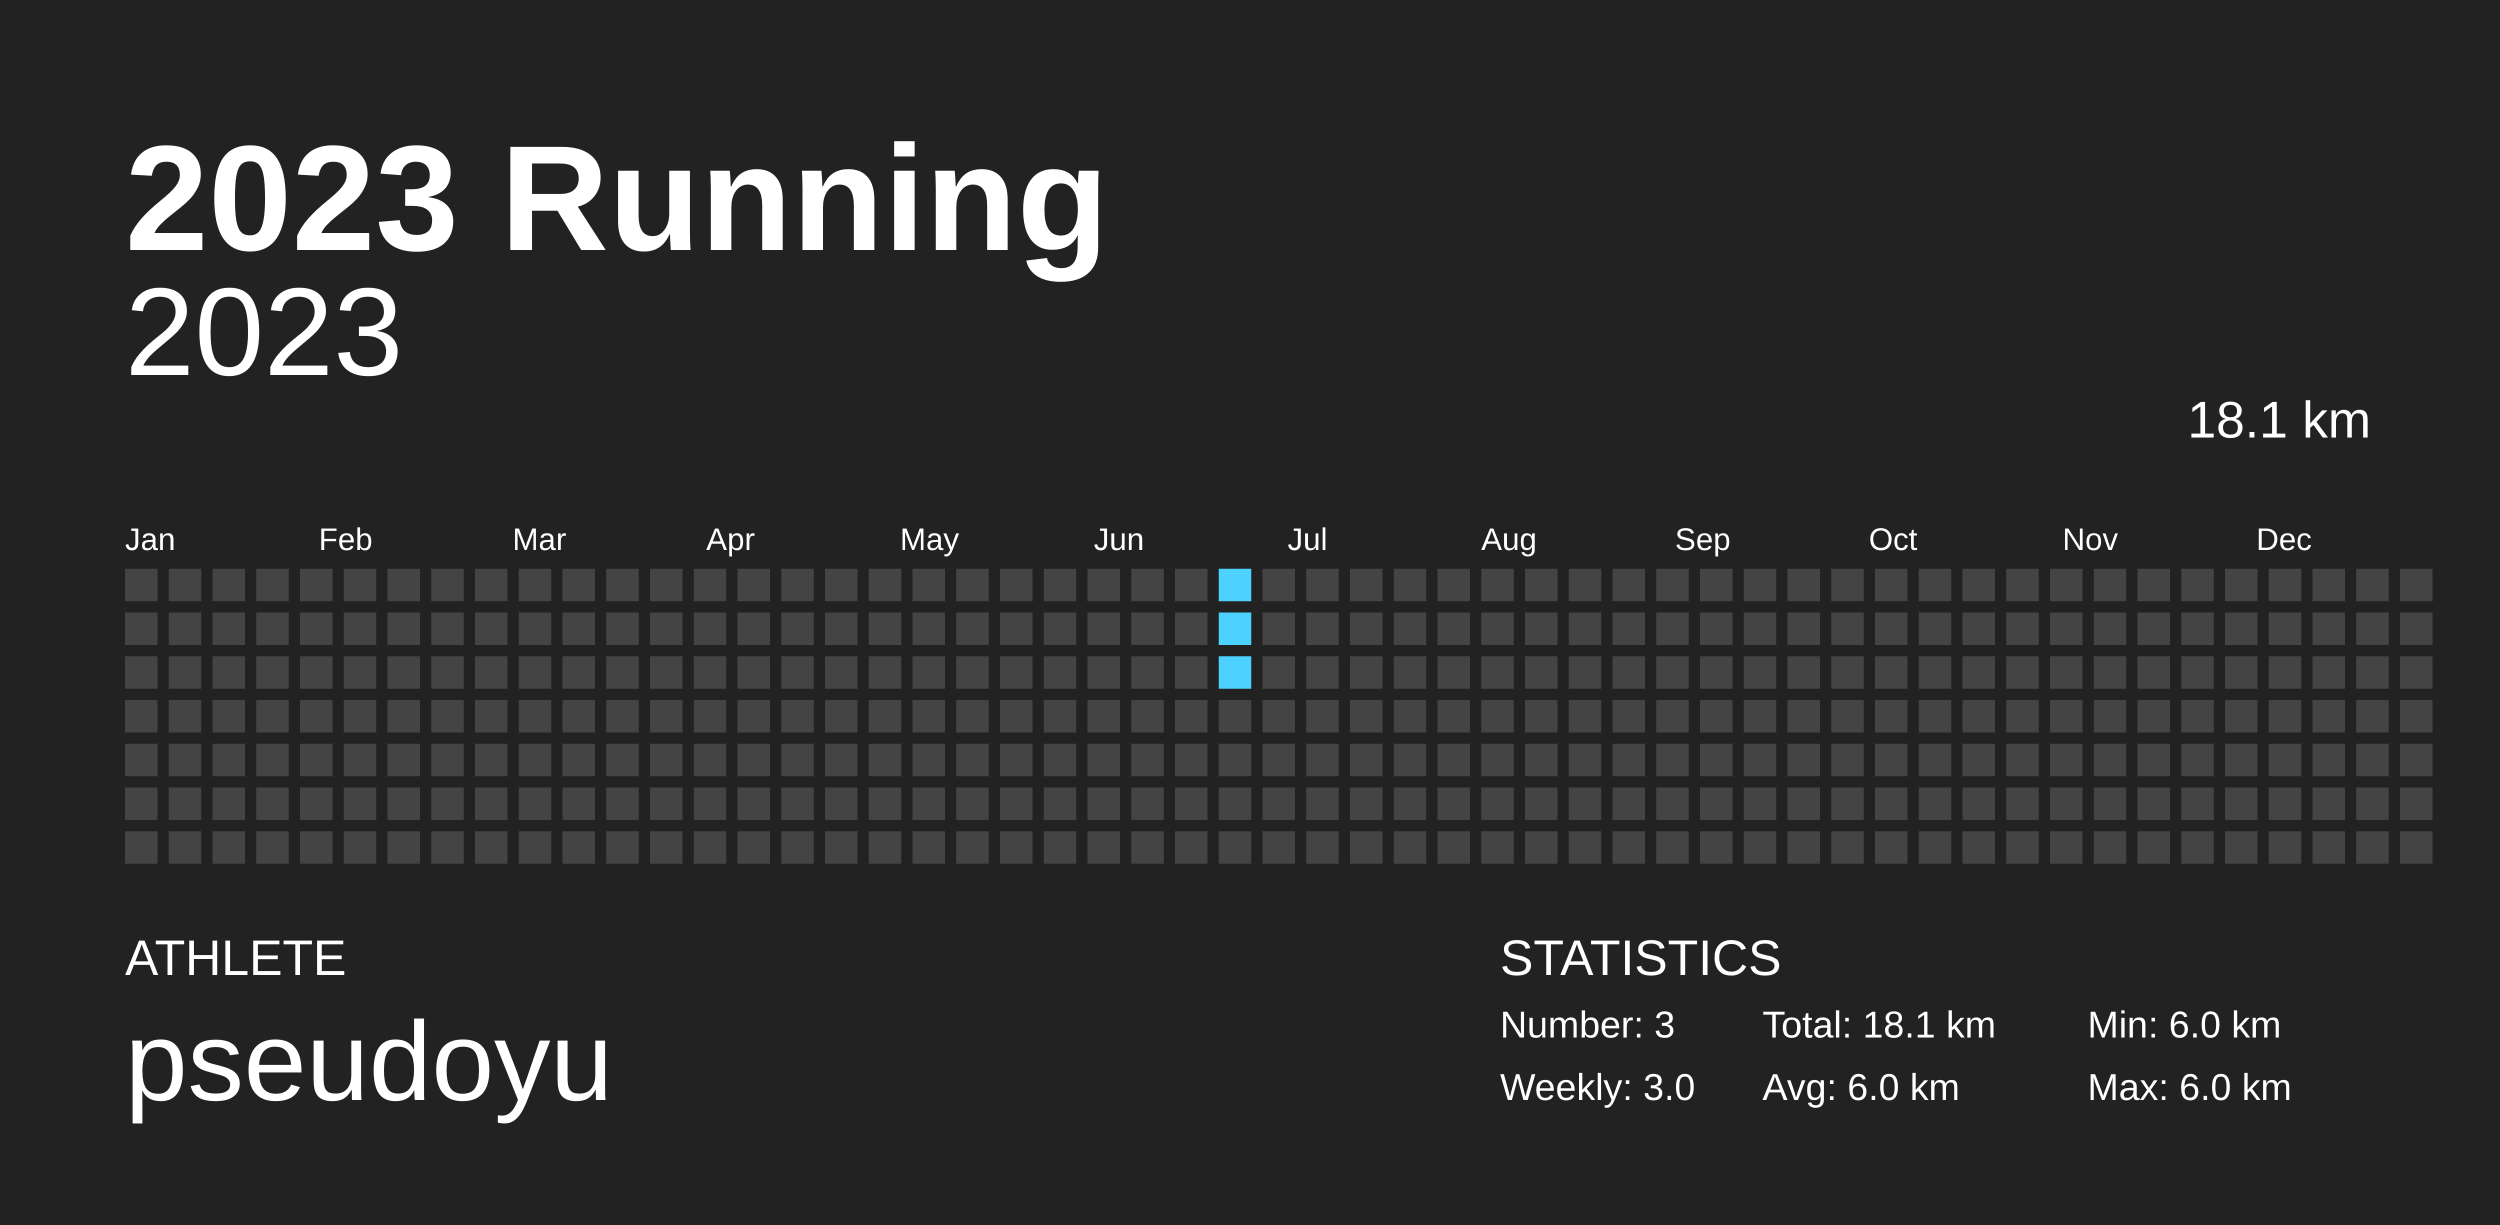
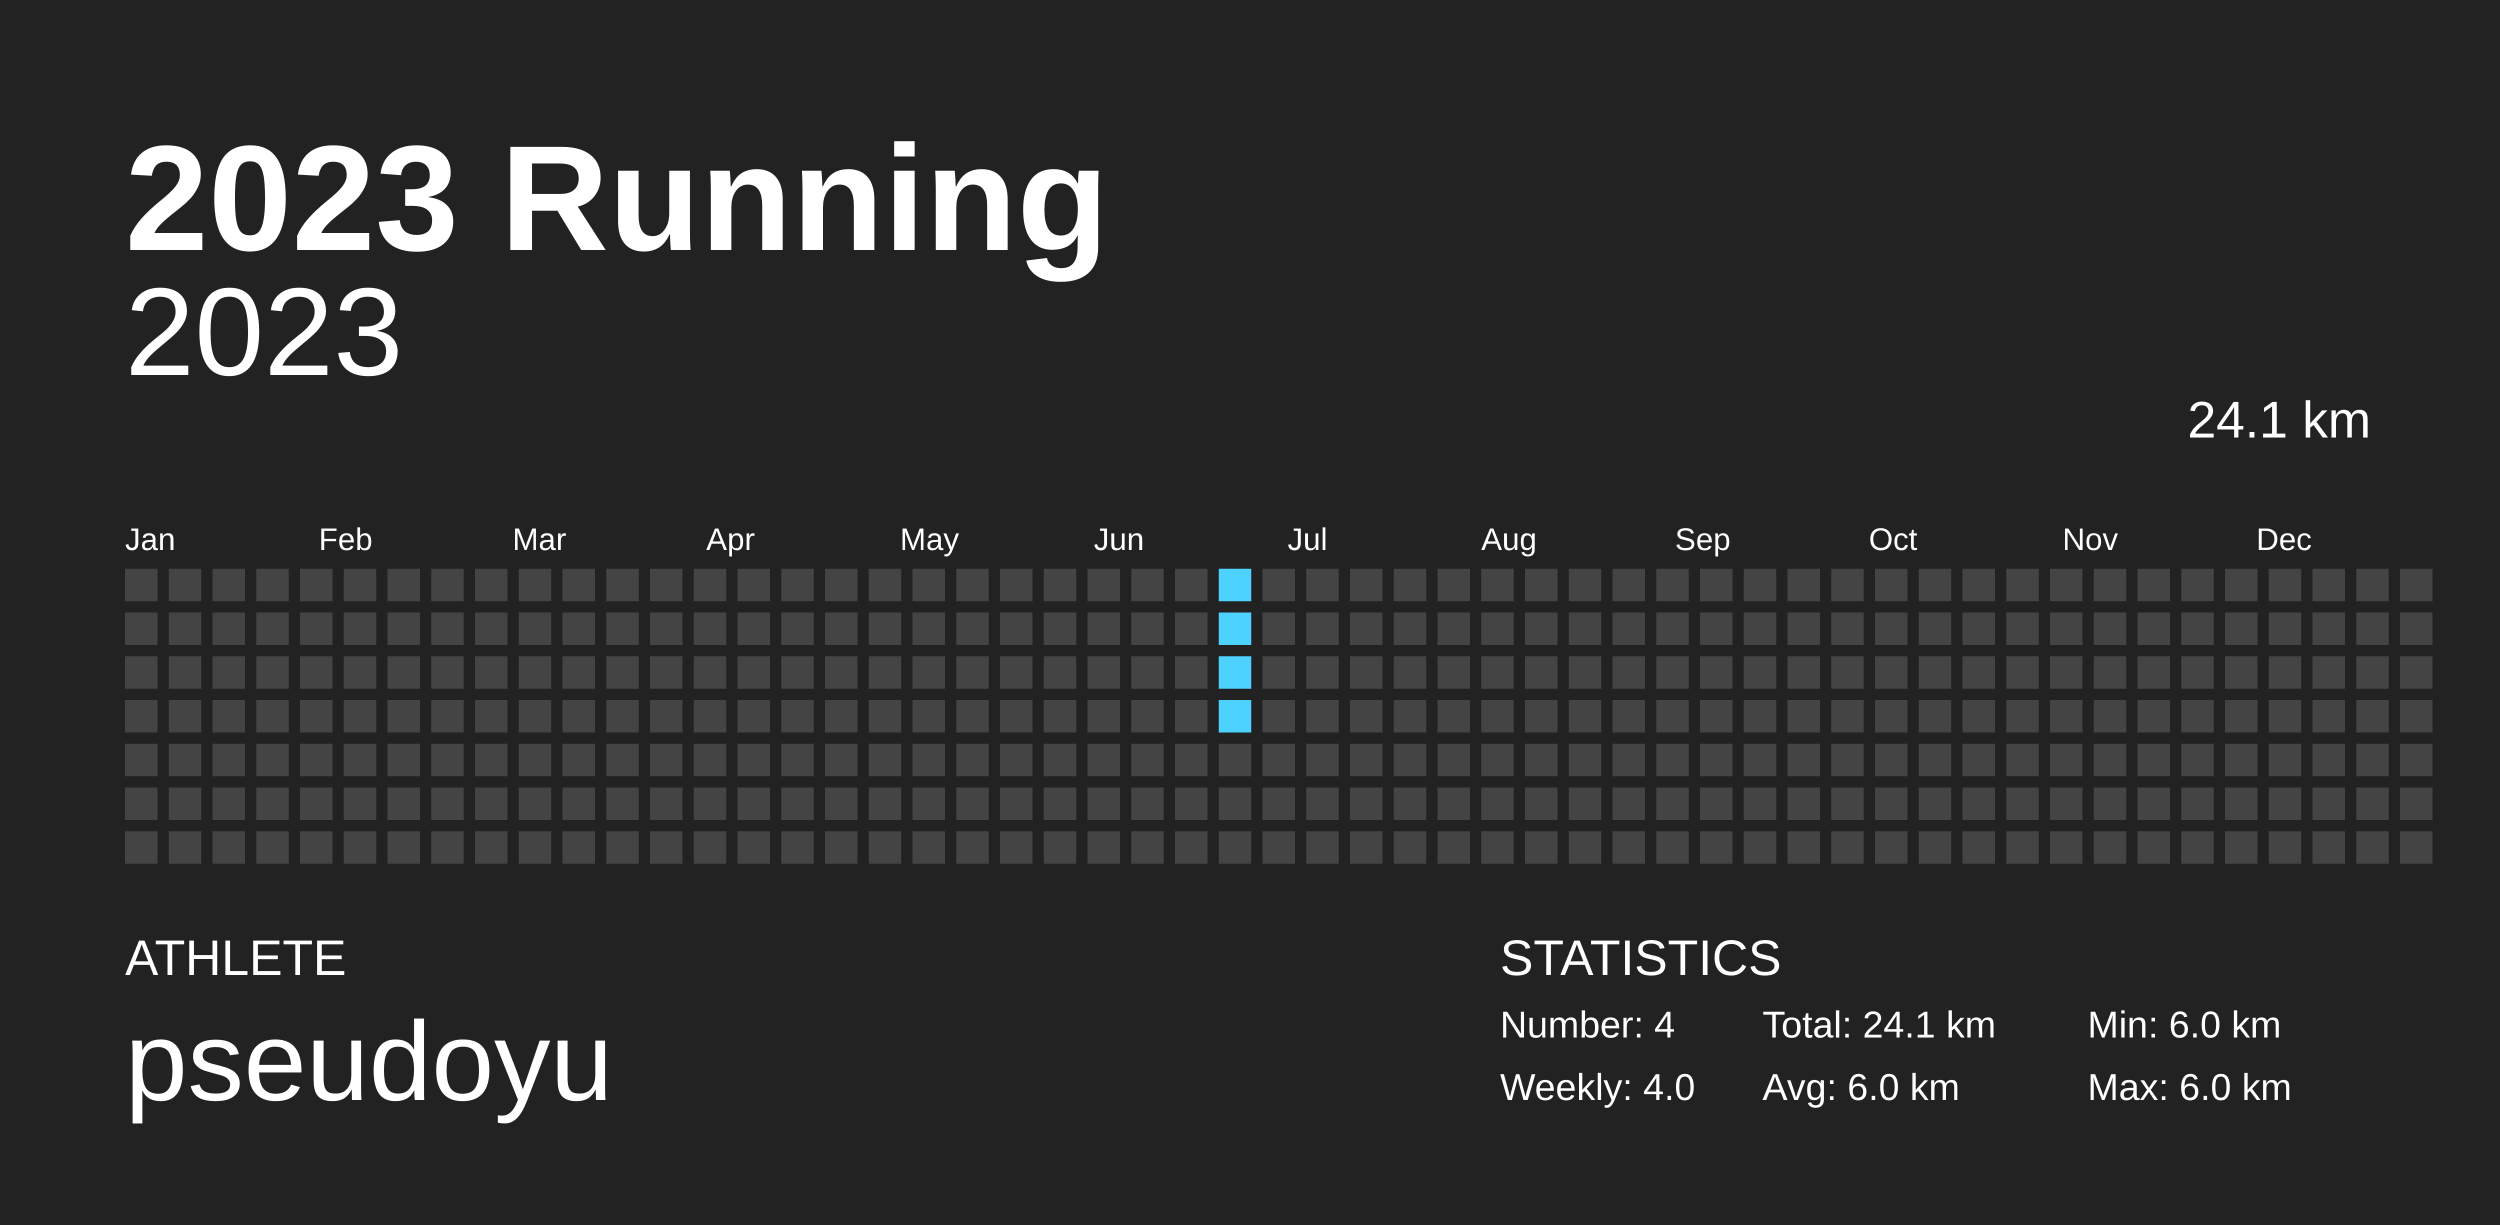
<svg xmlns="http://www.w3.org/2000/svg" baseProfile="full" height="98mm" version="1.1" viewBox="0,0,200,98" width="200mm">
  <defs />
  <rect fill="#222222" height="98" width="200" x="0" y="0" />
  <text fill="#FFFFFF" style="font-size:12px; font-family:Arial; font-weight:bold;" x="10" y="20">2023 Running</text>
  <text fill="#FFFFFF" style="font-size:4px; font-family:Arial" x="10" y="78">ATHLETE</text>
  <text fill="#FFFFFF" style="font-size:9px; font-family:Arial" x="10" y="88">pseudoyu</text>
  <text fill="#FFFFFF" style="font-size:4px; font-family:Arial" x="120" y="78">STATISTICS</text>
-   <text fill="#FFFFFF" style="font-size:3px; font-family:Arial" x="120" y="83">Number: 3</text>
-   <text fill="#FFFFFF" style="font-size:3px; font-family:Arial" x="120" y="88">Weekly: 3.0</text>
-   <text fill="#FFFFFF" style="font-size:3px; font-family:Arial" x="141" y="83">Total: 18.1 km</text>
+   <text fill="#FFFFFF" style="font-size:3px; font-family:Arial" x="120" y="83">Number: 4</text>
+   <text fill="#FFFFFF" style="font-size:3px; font-family:Arial" x="120" y="88">Weekly: 4.0</text>
+   <text fill="#FFFFFF" style="font-size:3px; font-family:Arial" x="141" y="83">Total: 24.1 km</text>
  <text fill="#FFFFFF" style="font-size:3px; font-family:Arial" x="141" y="88">Avg: 6.0 km</text>
  <text fill="#FFFFFF" style="font-size:3px; font-family:Arial" x="167" y="83">Min: 6.0 km</text>
  <text fill="#FFFFFF" style="font-size:3px; font-family:Arial" x="167" y="88">Max: 6.0 km</text>
  <text alignment-baseline="hanging" fill="#FFFFFF" style="font-size:10.0px; font-family:Arial;" x="10" y="30">2023</text>
-   <text alignment-baseline="hanging" fill="#FFFFFF" style="font-size:4.125px; font-family:Arial;" x="175" y="35">18.1 km</text>
+   <text alignment-baseline="hanging" fill="#FFFFFF" style="font-size:4.125px; font-family:Arial;" x="175" y="35">24.1 km</text>
  <text fill="#FFFFFF" style="font-size:2.5px; font-family:Arial" x="10.0" y="44">Jan</text>
  <text fill="#FFFFFF" style="font-size:2.5px; font-family:Arial" x="25.5" y="44">Feb</text>
  <text fill="#FFFFFF" style="font-size:2.5px; font-family:Arial" x="41.0" y="44">Mar</text>
  <text fill="#FFFFFF" style="font-size:2.5px; font-family:Arial" x="56.5" y="44">Apr</text>
  <text fill="#FFFFFF" style="font-size:2.5px; font-family:Arial" x="72.0" y="44">May</text>
  <text fill="#FFFFFF" style="font-size:2.5px; font-family:Arial" x="87.5" y="44">Jun</text>
  <text fill="#FFFFFF" style="font-size:2.5px; font-family:Arial" x="103.0" y="44">Jul</text>
  <text fill="#FFFFFF" style="font-size:2.5px; font-family:Arial" x="118.5" y="44">Aug</text>
  <text fill="#FFFFFF" style="font-size:2.5px; font-family:Arial" x="134.0" y="44">Sep</text>
  <text fill="#FFFFFF" style="font-size:2.5px; font-family:Arial" x="149.5" y="44">Oct</text>
  <text fill="#FFFFFF" style="font-size:2.5px; font-family:Arial" x="165.0" y="44">Nov</text>
  <text fill="#FFFFFF" style="font-size:2.5px; font-family:Arial" x="180.5" y="44">Dec</text>
  <rect fill="#444444" height="2.6" width="2.6" x="10.0" y="45.5" />
  <rect fill="#444444" height="2.6" width="2.6" x="10.0" y="49.0" />
  <rect fill="#444444" height="2.6" width="2.6" x="10.0" y="52.5" />
  <rect fill="#444444" height="2.6" width="2.6" x="10.0" y="56.0" />
  <rect fill="#444444" height="2.6" width="2.6" x="10.0" y="59.5" />
  <rect fill="#444444" height="2.6" width="2.6" x="10.0" y="63.0" />
  <rect fill="#444444" height="2.6" width="2.6" x="10.0" y="66.5" />
  <rect fill="#444444" height="2.6" width="2.6" x="13.5" y="45.5" />
  <rect fill="#444444" height="2.6" width="2.6" x="13.5" y="49.0" />
  <rect fill="#444444" height="2.6" width="2.6" x="13.5" y="52.5" />
  <rect fill="#444444" height="2.6" width="2.6" x="13.5" y="56.0" />
  <rect fill="#444444" height="2.6" width="2.6" x="13.5" y="59.5" />
  <rect fill="#444444" height="2.6" width="2.6" x="13.5" y="63.0" />
  <rect fill="#444444" height="2.6" width="2.6" x="13.5" y="66.5" />
  <rect fill="#444444" height="2.6" width="2.6" x="17.0" y="45.5" />
  <rect fill="#444444" height="2.6" width="2.6" x="17.0" y="49.0" />
  <rect fill="#444444" height="2.6" width="2.6" x="17.0" y="52.5" />
  <rect fill="#444444" height="2.6" width="2.6" x="17.0" y="56.0" />
  <rect fill="#444444" height="2.6" width="2.6" x="17.0" y="59.5" />
  <rect fill="#444444" height="2.6" width="2.6" x="17.0" y="63.0" />
  <rect fill="#444444" height="2.6" width="2.6" x="17.0" y="66.5" />
  <rect fill="#444444" height="2.6" width="2.6" x="20.5" y="45.5" />
  <rect fill="#444444" height="2.6" width="2.6" x="20.5" y="49.0" />
  <rect fill="#444444" height="2.6" width="2.6" x="20.5" y="52.5" />
  <rect fill="#444444" height="2.6" width="2.6" x="20.5" y="56.0" />
  <rect fill="#444444" height="2.6" width="2.6" x="20.5" y="59.5" />
  <rect fill="#444444" height="2.6" width="2.6" x="20.5" y="63.0" />
  <rect fill="#444444" height="2.6" width="2.6" x="20.5" y="66.5" />
  <rect fill="#444444" height="2.6" width="2.6" x="24.0" y="45.5" />
  <rect fill="#444444" height="2.6" width="2.6" x="24.0" y="49.0" />
  <rect fill="#444444" height="2.6" width="2.6" x="24.0" y="52.5" />
  <rect fill="#444444" height="2.6" width="2.6" x="24.0" y="56.0" />
  <rect fill="#444444" height="2.6" width="2.6" x="24.0" y="59.5" />
  <rect fill="#444444" height="2.6" width="2.6" x="24.0" y="63.0" />
  <rect fill="#444444" height="2.6" width="2.6" x="24.0" y="66.5" />
  <rect fill="#444444" height="2.6" width="2.6" x="27.5" y="45.5" />
  <rect fill="#444444" height="2.6" width="2.6" x="27.5" y="49.0" />
  <rect fill="#444444" height="2.6" width="2.6" x="27.5" y="52.5" />
  <rect fill="#444444" height="2.6" width="2.6" x="27.5" y="56.0" />
  <rect fill="#444444" height="2.6" width="2.6" x="27.5" y="59.5" />
  <rect fill="#444444" height="2.6" width="2.6" x="27.5" y="63.0" />
  <rect fill="#444444" height="2.6" width="2.6" x="27.5" y="66.5" />
  <rect fill="#444444" height="2.6" width="2.6" x="31.0" y="45.5" />
  <rect fill="#444444" height="2.6" width="2.6" x="31.0" y="49.0" />
  <rect fill="#444444" height="2.6" width="2.6" x="31.0" y="52.5" />
  <rect fill="#444444" height="2.6" width="2.6" x="31.0" y="56.0" />
  <rect fill="#444444" height="2.6" width="2.6" x="31.0" y="59.5" />
  <rect fill="#444444" height="2.6" width="2.6" x="31.0" y="63.0" />
  <rect fill="#444444" height="2.6" width="2.6" x="31.0" y="66.5" />
  <rect fill="#444444" height="2.6" width="2.6" x="34.5" y="45.5" />
  <rect fill="#444444" height="2.6" width="2.6" x="34.5" y="49.0" />
  <rect fill="#444444" height="2.6" width="2.6" x="34.5" y="52.5" />
  <rect fill="#444444" height="2.6" width="2.6" x="34.5" y="56.0" />
  <rect fill="#444444" height="2.6" width="2.6" x="34.5" y="59.5" />
  <rect fill="#444444" height="2.6" width="2.6" x="34.5" y="63.0" />
  <rect fill="#444444" height="2.6" width="2.6" x="34.5" y="66.5" />
  <rect fill="#444444" height="2.6" width="2.6" x="38.0" y="45.5" />
  <rect fill="#444444" height="2.6" width="2.6" x="38.0" y="49.0" />
  <rect fill="#444444" height="2.6" width="2.6" x="38.0" y="52.5" />
  <rect fill="#444444" height="2.6" width="2.6" x="38.0" y="56.0" />
  <rect fill="#444444" height="2.6" width="2.6" x="38.0" y="59.5" />
  <rect fill="#444444" height="2.6" width="2.6" x="38.0" y="63.0" />
  <rect fill="#444444" height="2.6" width="2.6" x="38.0" y="66.5" />
  <rect fill="#444444" height="2.6" width="2.6" x="41.5" y="45.5" />
  <rect fill="#444444" height="2.6" width="2.6" x="41.5" y="49.0" />
  <rect fill="#444444" height="2.6" width="2.6" x="41.5" y="52.5" />
  <rect fill="#444444" height="2.6" width="2.6" x="41.5" y="56.0" />
  <rect fill="#444444" height="2.6" width="2.6" x="41.5" y="59.5" />
  <rect fill="#444444" height="2.6" width="2.6" x="41.5" y="63.0" />
  <rect fill="#444444" height="2.6" width="2.6" x="41.5" y="66.5" />
  <rect fill="#444444" height="2.6" width="2.6" x="45.0" y="45.5" />
  <rect fill="#444444" height="2.6" width="2.6" x="45.0" y="49.0" />
  <rect fill="#444444" height="2.6" width="2.6" x="45.0" y="52.5" />
  <rect fill="#444444" height="2.6" width="2.6" x="45.0" y="56.0" />
  <rect fill="#444444" height="2.6" width="2.6" x="45.0" y="59.5" />
  <rect fill="#444444" height="2.6" width="2.6" x="45.0" y="63.0" />
  <rect fill="#444444" height="2.6" width="2.6" x="45.0" y="66.5" />
  <rect fill="#444444" height="2.6" width="2.6" x="48.5" y="45.5" />
  <rect fill="#444444" height="2.6" width="2.6" x="48.5" y="49.0" />
  <rect fill="#444444" height="2.6" width="2.6" x="48.5" y="52.5" />
  <rect fill="#444444" height="2.6" width="2.6" x="48.5" y="56.0" />
  <rect fill="#444444" height="2.6" width="2.6" x="48.5" y="59.5" />
  <rect fill="#444444" height="2.6" width="2.6" x="48.5" y="63.0" />
  <rect fill="#444444" height="2.6" width="2.6" x="48.5" y="66.5" />
  <rect fill="#444444" height="2.6" width="2.6" x="52.0" y="45.5" />
  <rect fill="#444444" height="2.6" width="2.6" x="52.0" y="49.0" />
  <rect fill="#444444" height="2.6" width="2.6" x="52.0" y="52.5" />
  <rect fill="#444444" height="2.6" width="2.6" x="52.0" y="56.0" />
  <rect fill="#444444" height="2.6" width="2.6" x="52.0" y="59.5" />
  <rect fill="#444444" height="2.6" width="2.6" x="52.0" y="63.0" />
  <rect fill="#444444" height="2.6" width="2.6" x="52.0" y="66.5" />
  <rect fill="#444444" height="2.6" width="2.6" x="55.5" y="45.5" />
  <rect fill="#444444" height="2.6" width="2.6" x="55.5" y="49.0" />
  <rect fill="#444444" height="2.6" width="2.6" x="55.5" y="52.5" />
  <rect fill="#444444" height="2.6" width="2.6" x="55.5" y="56.0" />
  <rect fill="#444444" height="2.6" width="2.6" x="55.5" y="59.5" />
  <rect fill="#444444" height="2.6" width="2.6" x="55.5" y="63.0" />
  <rect fill="#444444" height="2.6" width="2.6" x="55.5" y="66.5" />
  <rect fill="#444444" height="2.6" width="2.6" x="59.0" y="45.5" />
  <rect fill="#444444" height="2.6" width="2.6" x="59.0" y="49.0" />
  <rect fill="#444444" height="2.6" width="2.6" x="59.0" y="52.5" />
  <rect fill="#444444" height="2.6" width="2.6" x="59.0" y="56.0" />
  <rect fill="#444444" height="2.6" width="2.6" x="59.0" y="59.5" />
  <rect fill="#444444" height="2.6" width="2.6" x="59.0" y="63.0" />
  <rect fill="#444444" height="2.6" width="2.6" x="59.0" y="66.5" />
  <rect fill="#444444" height="2.6" width="2.6" x="62.5" y="45.5" />
  <rect fill="#444444" height="2.6" width="2.6" x="62.5" y="49.0" />
  <rect fill="#444444" height="2.6" width="2.6" x="62.5" y="52.5" />
  <rect fill="#444444" height="2.6" width="2.6" x="62.5" y="56.0" />
  <rect fill="#444444" height="2.6" width="2.6" x="62.5" y="59.5" />
  <rect fill="#444444" height="2.6" width="2.6" x="62.5" y="63.0" />
  <rect fill="#444444" height="2.6" width="2.6" x="62.5" y="66.5" />
  <rect fill="#444444" height="2.6" width="2.6" x="66.0" y="45.5" />
  <rect fill="#444444" height="2.6" width="2.6" x="66.0" y="49.0" />
  <rect fill="#444444" height="2.6" width="2.6" x="66.0" y="52.5" />
  <rect fill="#444444" height="2.6" width="2.6" x="66.0" y="56.0" />
  <rect fill="#444444" height="2.6" width="2.6" x="66.0" y="59.5" />
  <rect fill="#444444" height="2.6" width="2.6" x="66.0" y="63.0" />
  <rect fill="#444444" height="2.6" width="2.6" x="66.0" y="66.5" />
  <rect fill="#444444" height="2.6" width="2.6" x="69.5" y="45.5" />
  <rect fill="#444444" height="2.6" width="2.6" x="69.5" y="49.0" />
  <rect fill="#444444" height="2.6" width="2.6" x="69.5" y="52.5" />
  <rect fill="#444444" height="2.6" width="2.6" x="69.5" y="56.0" />
  <rect fill="#444444" height="2.6" width="2.6" x="69.5" y="59.5" />
  <rect fill="#444444" height="2.6" width="2.6" x="69.5" y="63.0" />
  <rect fill="#444444" height="2.6" width="2.6" x="69.5" y="66.5" />
  <rect fill="#444444" height="2.6" width="2.6" x="73.0" y="45.5" />
  <rect fill="#444444" height="2.6" width="2.6" x="73.0" y="49.0" />
  <rect fill="#444444" height="2.6" width="2.6" x="73.0" y="52.5" />
  <rect fill="#444444" height="2.6" width="2.6" x="73.0" y="56.0" />
  <rect fill="#444444" height="2.6" width="2.6" x="73.0" y="59.5" />
  <rect fill="#444444" height="2.6" width="2.6" x="73.0" y="63.0" />
  <rect fill="#444444" height="2.6" width="2.6" x="73.0" y="66.5" />
  <rect fill="#444444" height="2.6" width="2.6" x="76.5" y="45.5" />
  <rect fill="#444444" height="2.6" width="2.6" x="76.5" y="49.0" />
  <rect fill="#444444" height="2.6" width="2.6" x="76.5" y="52.5" />
  <rect fill="#444444" height="2.6" width="2.6" x="76.5" y="56.0" />
  <rect fill="#444444" height="2.6" width="2.6" x="76.5" y="59.5" />
  <rect fill="#444444" height="2.6" width="2.6" x="76.5" y="63.0" />
  <rect fill="#444444" height="2.6" width="2.6" x="76.5" y="66.5" />
  <rect fill="#444444" height="2.6" width="2.6" x="80.0" y="45.5" />
  <rect fill="#444444" height="2.6" width="2.6" x="80.0" y="49.0" />
  <rect fill="#444444" height="2.6" width="2.6" x="80.0" y="52.5" />
  <rect fill="#444444" height="2.6" width="2.6" x="80.0" y="56.0" />
  <rect fill="#444444" height="2.6" width="2.6" x="80.0" y="59.5" />
  <rect fill="#444444" height="2.6" width="2.6" x="80.0" y="63.0" />
  <rect fill="#444444" height="2.6" width="2.6" x="80.0" y="66.5" />
  <rect fill="#444444" height="2.6" width="2.6" x="83.5" y="45.5" />
  <rect fill="#444444" height="2.6" width="2.6" x="83.5" y="49.0" />
  <rect fill="#444444" height="2.6" width="2.6" x="83.5" y="52.5" />
  <rect fill="#444444" height="2.6" width="2.6" x="83.5" y="56.0" />
  <rect fill="#444444" height="2.6" width="2.6" x="83.5" y="59.5" />
  <rect fill="#444444" height="2.6" width="2.6" x="83.5" y="63.0" />
  <rect fill="#444444" height="2.6" width="2.6" x="83.5" y="66.5" />
  <rect fill="#444444" height="2.6" width="2.6" x="87.0" y="45.5" />
  <rect fill="#444444" height="2.6" width="2.6" x="87.0" y="49.0" />
  <rect fill="#444444" height="2.6" width="2.6" x="87.0" y="52.5" />
  <rect fill="#444444" height="2.6" width="2.6" x="87.0" y="56.0" />
  <rect fill="#444444" height="2.6" width="2.6" x="87.0" y="59.5" />
  <rect fill="#444444" height="2.6" width="2.6" x="87.0" y="63.0" />
  <rect fill="#444444" height="2.6" width="2.6" x="87.0" y="66.5" />
  <rect fill="#444444" height="2.6" width="2.6" x="90.5" y="45.5" />
  <rect fill="#444444" height="2.6" width="2.6" x="90.5" y="49.0" />
  <rect fill="#444444" height="2.6" width="2.6" x="90.5" y="52.5" />
  <rect fill="#444444" height="2.6" width="2.6" x="90.5" y="56.0" />
  <rect fill="#444444" height="2.6" width="2.6" x="90.5" y="59.5" />
  <rect fill="#444444" height="2.6" width="2.6" x="90.5" y="63.0" />
  <rect fill="#444444" height="2.6" width="2.6" x="90.5" y="66.5" />
  <rect fill="#444444" height="2.6" width="2.6" x="94.0" y="45.5" />
  <rect fill="#444444" height="2.6" width="2.6" x="94.0" y="49.0" />
  <rect fill="#444444" height="2.6" width="2.6" x="94.0" y="52.5" />
  <rect fill="#444444" height="2.6" width="2.6" x="94.0" y="56.0" />
  <rect fill="#444444" height="2.6" width="2.6" x="94.0" y="59.5" />
  <rect fill="#444444" height="2.6" width="2.6" x="94.0" y="63.0" />
  <rect fill="#444444" height="2.6" width="2.6" x="94.0" y="66.5" />
  <rect fill="#4dd2ff" height="2.6" width="2.6" x="97.5" y="45.5" />
  <rect fill="#4dd2ff" height="2.6" width="2.6" x="97.5" y="49.0" />
  <rect fill="#4dd2ff" height="2.6" width="2.6" x="97.5" y="52.5" />
-   <rect fill="#444444" height="2.6" width="2.6" x="97.5" y="56.0" />
+   <rect fill="#4dd2ff" height="2.6" width="2.6" x="97.5" y="56.0" />
  <rect fill="#444444" height="2.6" width="2.6" x="97.5" y="59.5" />
  <rect fill="#444444" height="2.6" width="2.6" x="97.5" y="63.0" />
  <rect fill="#444444" height="2.6" width="2.6" x="97.5" y="66.5" />
  <rect fill="#444444" height="2.6" width="2.6" x="101.0" y="45.5" />
  <rect fill="#444444" height="2.6" width="2.6" x="101.0" y="49.0" />
  <rect fill="#444444" height="2.6" width="2.6" x="101.0" y="52.5" />
  <rect fill="#444444" height="2.6" width="2.6" x="101.0" y="56.0" />
  <rect fill="#444444" height="2.6" width="2.6" x="101.0" y="59.5" />
  <rect fill="#444444" height="2.6" width="2.6" x="101.0" y="63.0" />
  <rect fill="#444444" height="2.6" width="2.6" x="101.0" y="66.5" />
  <rect fill="#444444" height="2.6" width="2.6" x="104.5" y="45.5" />
  <rect fill="#444444" height="2.6" width="2.6" x="104.5" y="49.0" />
  <rect fill="#444444" height="2.6" width="2.6" x="104.5" y="52.5" />
  <rect fill="#444444" height="2.6" width="2.6" x="104.5" y="56.0" />
  <rect fill="#444444" height="2.6" width="2.6" x="104.5" y="59.5" />
  <rect fill="#444444" height="2.6" width="2.6" x="104.5" y="63.0" />
  <rect fill="#444444" height="2.6" width="2.6" x="104.5" y="66.5" />
  <rect fill="#444444" height="2.6" width="2.6" x="108.0" y="45.5" />
  <rect fill="#444444" height="2.6" width="2.6" x="108.0" y="49.0" />
  <rect fill="#444444" height="2.6" width="2.6" x="108.0" y="52.5" />
  <rect fill="#444444" height="2.6" width="2.6" x="108.0" y="56.0" />
  <rect fill="#444444" height="2.6" width="2.6" x="108.0" y="59.5" />
  <rect fill="#444444" height="2.6" width="2.6" x="108.0" y="63.0" />
  <rect fill="#444444" height="2.6" width="2.6" x="108.0" y="66.5" />
  <rect fill="#444444" height="2.6" width="2.6" x="111.5" y="45.5" />
  <rect fill="#444444" height="2.6" width="2.6" x="111.5" y="49.0" />
  <rect fill="#444444" height="2.6" width="2.6" x="111.5" y="52.5" />
  <rect fill="#444444" height="2.6" width="2.6" x="111.5" y="56.0" />
  <rect fill="#444444" height="2.6" width="2.6" x="111.5" y="59.5" />
  <rect fill="#444444" height="2.6" width="2.6" x="111.5" y="63.0" />
  <rect fill="#444444" height="2.6" width="2.6" x="111.5" y="66.5" />
  <rect fill="#444444" height="2.6" width="2.6" x="115.0" y="45.5" />
  <rect fill="#444444" height="2.6" width="2.6" x="115.0" y="49.0" />
  <rect fill="#444444" height="2.6" width="2.6" x="115.0" y="52.5" />
  <rect fill="#444444" height="2.6" width="2.6" x="115.0" y="56.0" />
  <rect fill="#444444" height="2.6" width="2.6" x="115.0" y="59.5" />
  <rect fill="#444444" height="2.6" width="2.6" x="115.0" y="63.0" />
  <rect fill="#444444" height="2.6" width="2.6" x="115.0" y="66.5" />
  <rect fill="#444444" height="2.6" width="2.6" x="118.5" y="45.5" />
  <rect fill="#444444" height="2.6" width="2.6" x="118.5" y="49.0" />
  <rect fill="#444444" height="2.6" width="2.6" x="118.5" y="52.5" />
  <rect fill="#444444" height="2.6" width="2.6" x="118.5" y="56.0" />
  <rect fill="#444444" height="2.6" width="2.6" x="118.5" y="59.5" />
  <rect fill="#444444" height="2.6" width="2.6" x="118.5" y="63.0" />
  <rect fill="#444444" height="2.6" width="2.6" x="118.5" y="66.5" />
  <rect fill="#444444" height="2.6" width="2.6" x="122.0" y="45.5" />
  <rect fill="#444444" height="2.6" width="2.6" x="122.0" y="49.0" />
  <rect fill="#444444" height="2.6" width="2.6" x="122.0" y="52.5" />
  <rect fill="#444444" height="2.6" width="2.6" x="122.0" y="56.0" />
  <rect fill="#444444" height="2.6" width="2.6" x="122.0" y="59.5" />
  <rect fill="#444444" height="2.6" width="2.6" x="122.0" y="63.0" />
  <rect fill="#444444" height="2.6" width="2.6" x="122.0" y="66.5" />
  <rect fill="#444444" height="2.6" width="2.6" x="125.5" y="45.5" />
  <rect fill="#444444" height="2.6" width="2.6" x="125.5" y="49.0" />
  <rect fill="#444444" height="2.6" width="2.6" x="125.5" y="52.5" />
  <rect fill="#444444" height="2.6" width="2.6" x="125.5" y="56.0" />
  <rect fill="#444444" height="2.6" width="2.6" x="125.5" y="59.5" />
  <rect fill="#444444" height="2.6" width="2.6" x="125.5" y="63.0" />
  <rect fill="#444444" height="2.6" width="2.6" x="125.5" y="66.5" />
  <rect fill="#444444" height="2.6" width="2.6" x="129.0" y="45.5" />
  <rect fill="#444444" height="2.6" width="2.6" x="129.0" y="49.0" />
  <rect fill="#444444" height="2.6" width="2.6" x="129.0" y="52.5" />
  <rect fill="#444444" height="2.6" width="2.6" x="129.0" y="56.0" />
  <rect fill="#444444" height="2.6" width="2.6" x="129.0" y="59.5" />
  <rect fill="#444444" height="2.6" width="2.6" x="129.0" y="63.0" />
  <rect fill="#444444" height="2.6" width="2.6" x="129.0" y="66.5" />
  <rect fill="#444444" height="2.6" width="2.6" x="132.5" y="45.5" />
  <rect fill="#444444" height="2.6" width="2.6" x="132.5" y="49.0" />
  <rect fill="#444444" height="2.6" width="2.6" x="132.5" y="52.5" />
  <rect fill="#444444" height="2.6" width="2.6" x="132.5" y="56.0" />
  <rect fill="#444444" height="2.6" width="2.6" x="132.5" y="59.5" />
  <rect fill="#444444" height="2.6" width="2.6" x="132.5" y="63.0" />
  <rect fill="#444444" height="2.6" width="2.6" x="132.5" y="66.5" />
  <rect fill="#444444" height="2.6" width="2.6" x="136.0" y="45.5" />
  <rect fill="#444444" height="2.6" width="2.6" x="136.0" y="49.0" />
  <rect fill="#444444" height="2.6" width="2.6" x="136.0" y="52.5" />
  <rect fill="#444444" height="2.6" width="2.6" x="136.0" y="56.0" />
  <rect fill="#444444" height="2.6" width="2.6" x="136.0" y="59.5" />
  <rect fill="#444444" height="2.6" width="2.6" x="136.0" y="63.0" />
  <rect fill="#444444" height="2.6" width="2.6" x="136.0" y="66.5" />
  <rect fill="#444444" height="2.6" width="2.6" x="139.5" y="45.5" />
  <rect fill="#444444" height="2.6" width="2.6" x="139.5" y="49.0" />
  <rect fill="#444444" height="2.6" width="2.6" x="139.5" y="52.5" />
  <rect fill="#444444" height="2.6" width="2.6" x="139.5" y="56.0" />
  <rect fill="#444444" height="2.6" width="2.6" x="139.5" y="59.5" />
  <rect fill="#444444" height="2.6" width="2.6" x="139.5" y="63.0" />
  <rect fill="#444444" height="2.6" width="2.6" x="139.5" y="66.5" />
  <rect fill="#444444" height="2.6" width="2.6" x="143.0" y="45.5" />
  <rect fill="#444444" height="2.6" width="2.6" x="143.0" y="49.0" />
  <rect fill="#444444" height="2.6" width="2.6" x="143.0" y="52.5" />
  <rect fill="#444444" height="2.6" width="2.6" x="143.0" y="56.0" />
  <rect fill="#444444" height="2.6" width="2.6" x="143.0" y="59.5" />
  <rect fill="#444444" height="2.6" width="2.6" x="143.0" y="63.0" />
  <rect fill="#444444" height="2.6" width="2.6" x="143.0" y="66.5" />
  <rect fill="#444444" height="2.6" width="2.6" x="146.5" y="45.5" />
  <rect fill="#444444" height="2.6" width="2.6" x="146.5" y="49.0" />
  <rect fill="#444444" height="2.6" width="2.6" x="146.5" y="52.5" />
  <rect fill="#444444" height="2.6" width="2.6" x="146.5" y="56.0" />
  <rect fill="#444444" height="2.6" width="2.6" x="146.5" y="59.5" />
  <rect fill="#444444" height="2.6" width="2.6" x="146.5" y="63.0" />
  <rect fill="#444444" height="2.6" width="2.6" x="146.5" y="66.5" />
  <rect fill="#444444" height="2.6" width="2.6" x="150.0" y="45.5" />
  <rect fill="#444444" height="2.6" width="2.6" x="150.0" y="49.0" />
  <rect fill="#444444" height="2.6" width="2.6" x="150.0" y="52.5" />
  <rect fill="#444444" height="2.6" width="2.6" x="150.0" y="56.0" />
  <rect fill="#444444" height="2.6" width="2.6" x="150.0" y="59.5" />
  <rect fill="#444444" height="2.6" width="2.6" x="150.0" y="63.0" />
  <rect fill="#444444" height="2.6" width="2.6" x="150.0" y="66.5" />
  <rect fill="#444444" height="2.6" width="2.6" x="153.5" y="45.5" />
  <rect fill="#444444" height="2.6" width="2.6" x="153.5" y="49.0" />
  <rect fill="#444444" height="2.6" width="2.6" x="153.5" y="52.5" />
  <rect fill="#444444" height="2.6" width="2.6" x="153.5" y="56.0" />
  <rect fill="#444444" height="2.6" width="2.6" x="153.5" y="59.5" />
  <rect fill="#444444" height="2.6" width="2.6" x="153.5" y="63.0" />
  <rect fill="#444444" height="2.6" width="2.6" x="153.5" y="66.5" />
  <rect fill="#444444" height="2.6" width="2.6" x="157.0" y="45.5" />
  <rect fill="#444444" height="2.6" width="2.6" x="157.0" y="49.0" />
  <rect fill="#444444" height="2.6" width="2.6" x="157.0" y="52.5" />
  <rect fill="#444444" height="2.6" width="2.6" x="157.0" y="56.0" />
  <rect fill="#444444" height="2.6" width="2.6" x="157.0" y="59.5" />
  <rect fill="#444444" height="2.6" width="2.6" x="157.0" y="63.0" />
  <rect fill="#444444" height="2.6" width="2.6" x="157.0" y="66.5" />
  <rect fill="#444444" height="2.6" width="2.6" x="160.5" y="45.5" />
  <rect fill="#444444" height="2.6" width="2.6" x="160.5" y="49.0" />
  <rect fill="#444444" height="2.6" width="2.6" x="160.5" y="52.5" />
  <rect fill="#444444" height="2.6" width="2.6" x="160.5" y="56.0" />
  <rect fill="#444444" height="2.6" width="2.6" x="160.5" y="59.5" />
  <rect fill="#444444" height="2.6" width="2.6" x="160.5" y="63.0" />
  <rect fill="#444444" height="2.6" width="2.6" x="160.5" y="66.5" />
  <rect fill="#444444" height="2.6" width="2.6" x="164.0" y="45.5" />
  <rect fill="#444444" height="2.6" width="2.6" x="164.0" y="49.0" />
  <rect fill="#444444" height="2.6" width="2.6" x="164.0" y="52.5" />
  <rect fill="#444444" height="2.6" width="2.6" x="164.0" y="56.0" />
  <rect fill="#444444" height="2.6" width="2.6" x="164.0" y="59.5" />
  <rect fill="#444444" height="2.6" width="2.6" x="164.0" y="63.0" />
  <rect fill="#444444" height="2.6" width="2.6" x="164.0" y="66.5" />
  <rect fill="#444444" height="2.6" width="2.6" x="167.5" y="45.5" />
  <rect fill="#444444" height="2.6" width="2.6" x="167.5" y="49.0" />
  <rect fill="#444444" height="2.6" width="2.6" x="167.5" y="52.5" />
  <rect fill="#444444" height="2.6" width="2.6" x="167.5" y="56.0" />
  <rect fill="#444444" height="2.6" width="2.6" x="167.5" y="59.5" />
  <rect fill="#444444" height="2.6" width="2.6" x="167.5" y="63.0" />
  <rect fill="#444444" height="2.6" width="2.6" x="167.5" y="66.5" />
  <rect fill="#444444" height="2.6" width="2.6" x="171.0" y="45.5" />
  <rect fill="#444444" height="2.6" width="2.6" x="171.0" y="49.0" />
  <rect fill="#444444" height="2.6" width="2.6" x="171.0" y="52.5" />
  <rect fill="#444444" height="2.6" width="2.6" x="171.0" y="56.0" />
  <rect fill="#444444" height="2.6" width="2.6" x="171.0" y="59.5" />
  <rect fill="#444444" height="2.6" width="2.6" x="171.0" y="63.0" />
  <rect fill="#444444" height="2.6" width="2.6" x="171.0" y="66.5" />
  <rect fill="#444444" height="2.6" width="2.6" x="174.5" y="45.5" />
  <rect fill="#444444" height="2.6" width="2.6" x="174.5" y="49.0" />
  <rect fill="#444444" height="2.6" width="2.6" x="174.5" y="52.5" />
  <rect fill="#444444" height="2.6" width="2.6" x="174.5" y="56.0" />
  <rect fill="#444444" height="2.6" width="2.6" x="174.5" y="59.5" />
  <rect fill="#444444" height="2.6" width="2.6" x="174.5" y="63.0" />
  <rect fill="#444444" height="2.6" width="2.6" x="174.5" y="66.5" />
  <rect fill="#444444" height="2.6" width="2.6" x="178.0" y="45.5" />
  <rect fill="#444444" height="2.6" width="2.6" x="178.0" y="49.0" />
  <rect fill="#444444" height="2.6" width="2.6" x="178.0" y="52.5" />
  <rect fill="#444444" height="2.6" width="2.6" x="178.0" y="56.0" />
  <rect fill="#444444" height="2.6" width="2.6" x="178.0" y="59.5" />
  <rect fill="#444444" height="2.6" width="2.6" x="178.0" y="63.0" />
  <rect fill="#444444" height="2.6" width="2.6" x="178.0" y="66.5" />
  <rect fill="#444444" height="2.6" width="2.6" x="181.5" y="45.5" />
  <rect fill="#444444" height="2.6" width="2.6" x="181.5" y="49.0" />
  <rect fill="#444444" height="2.6" width="2.6" x="181.5" y="52.5" />
  <rect fill="#444444" height="2.6" width="2.6" x="181.5" y="56.0" />
  <rect fill="#444444" height="2.6" width="2.6" x="181.5" y="59.5" />
  <rect fill="#444444" height="2.6" width="2.6" x="181.5" y="63.0" />
  <rect fill="#444444" height="2.6" width="2.6" x="181.5" y="66.5" />
  <rect fill="#444444" height="2.6" width="2.6" x="185.0" y="45.5" />
  <rect fill="#444444" height="2.6" width="2.6" x="185.0" y="49.0" />
  <rect fill="#444444" height="2.6" width="2.6" x="185.0" y="52.5" />
  <rect fill="#444444" height="2.6" width="2.6" x="185.0" y="56.0" />
  <rect fill="#444444" height="2.6" width="2.6" x="185.0" y="59.5" />
  <rect fill="#444444" height="2.6" width="2.6" x="185.0" y="63.0" />
  <rect fill="#444444" height="2.6" width="2.6" x="185.0" y="66.5" />
  <rect fill="#444444" height="2.6" width="2.6" x="188.5" y="45.5" />
  <rect fill="#444444" height="2.6" width="2.6" x="188.5" y="49.0" />
  <rect fill="#444444" height="2.6" width="2.6" x="188.5" y="52.5" />
  <rect fill="#444444" height="2.6" width="2.6" x="188.5" y="56.0" />
  <rect fill="#444444" height="2.6" width="2.6" x="188.5" y="59.5" />
  <rect fill="#444444" height="2.6" width="2.6" x="188.5" y="63.0" />
  <rect fill="#444444" height="2.6" width="2.6" x="188.5" y="66.5" />
  <rect fill="#444444" height="2.6" width="2.6" x="192.0" y="45.5" />
  <rect fill="#444444" height="2.6" width="2.6" x="192.0" y="49.0" />
  <rect fill="#444444" height="2.6" width="2.6" x="192.0" y="52.5" />
  <rect fill="#444444" height="2.6" width="2.6" x="192.0" y="56.0" />
  <rect fill="#444444" height="2.6" width="2.6" x="192.0" y="59.5" />
  <rect fill="#444444" height="2.6" width="2.6" x="192.0" y="63.0" />
  <rect fill="#444444" height="2.6" width="2.6" x="192.0" y="66.5" />
</svg>
